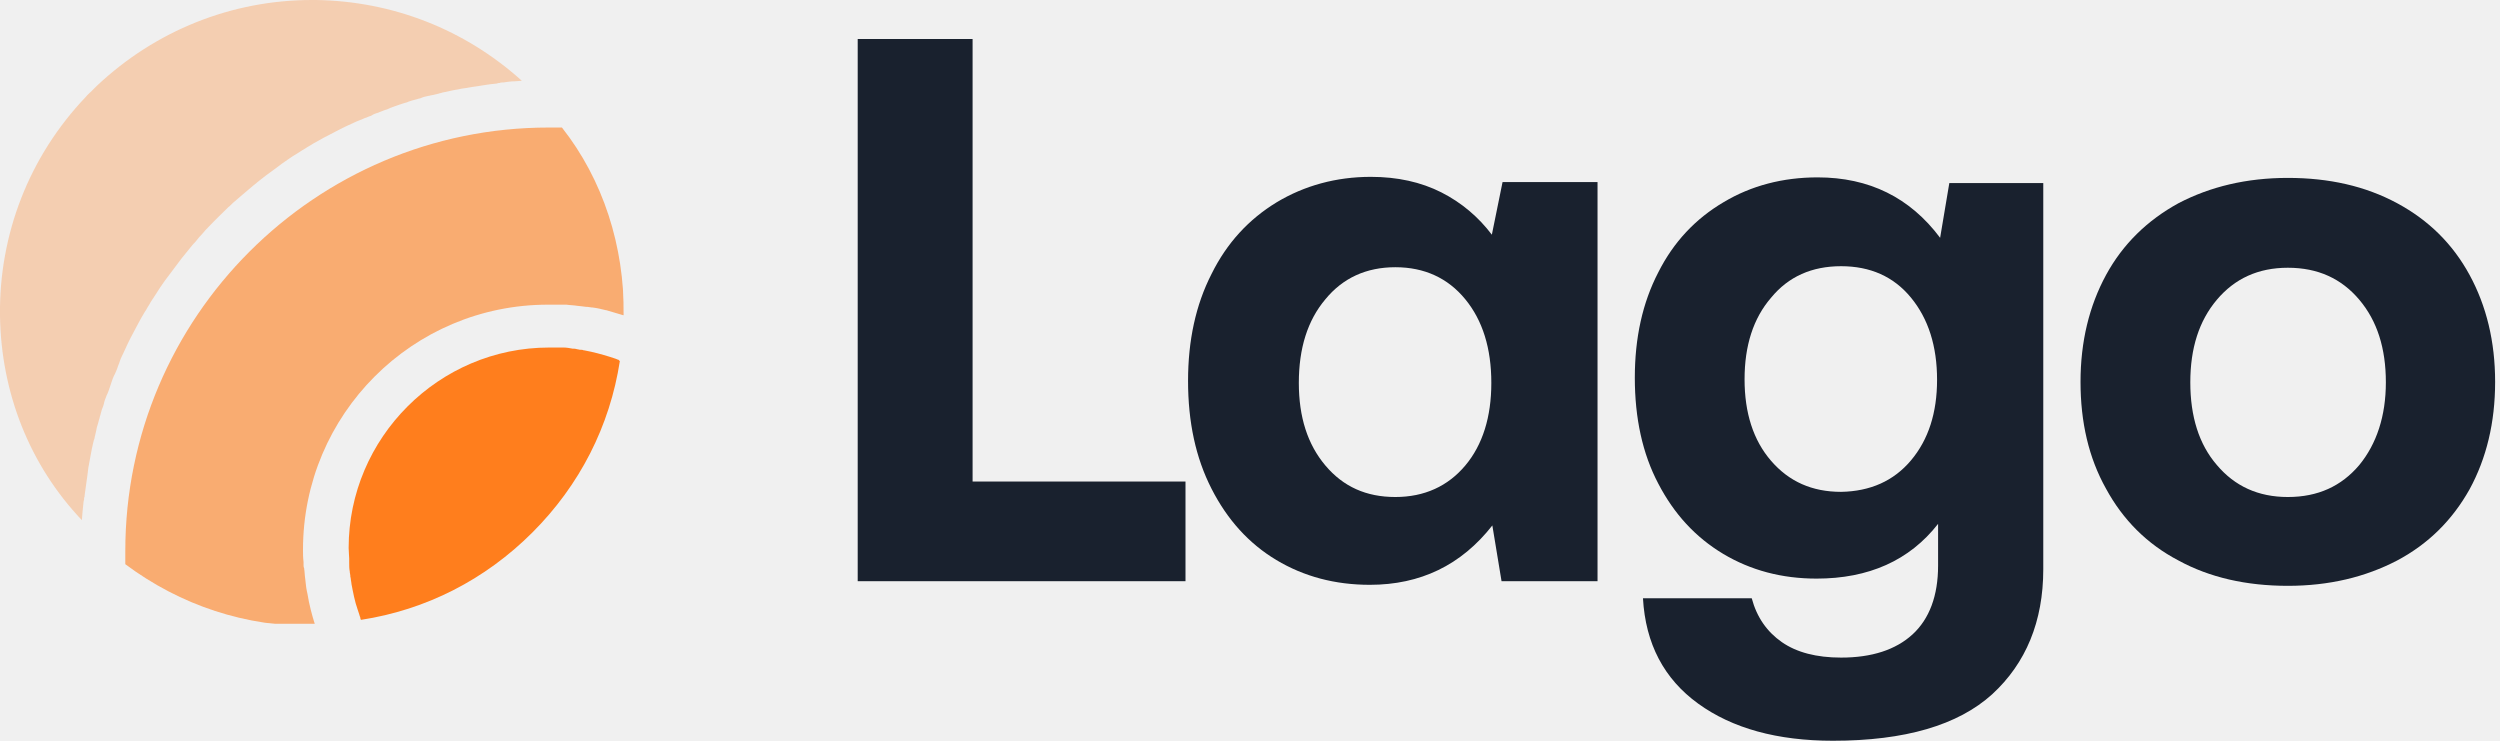
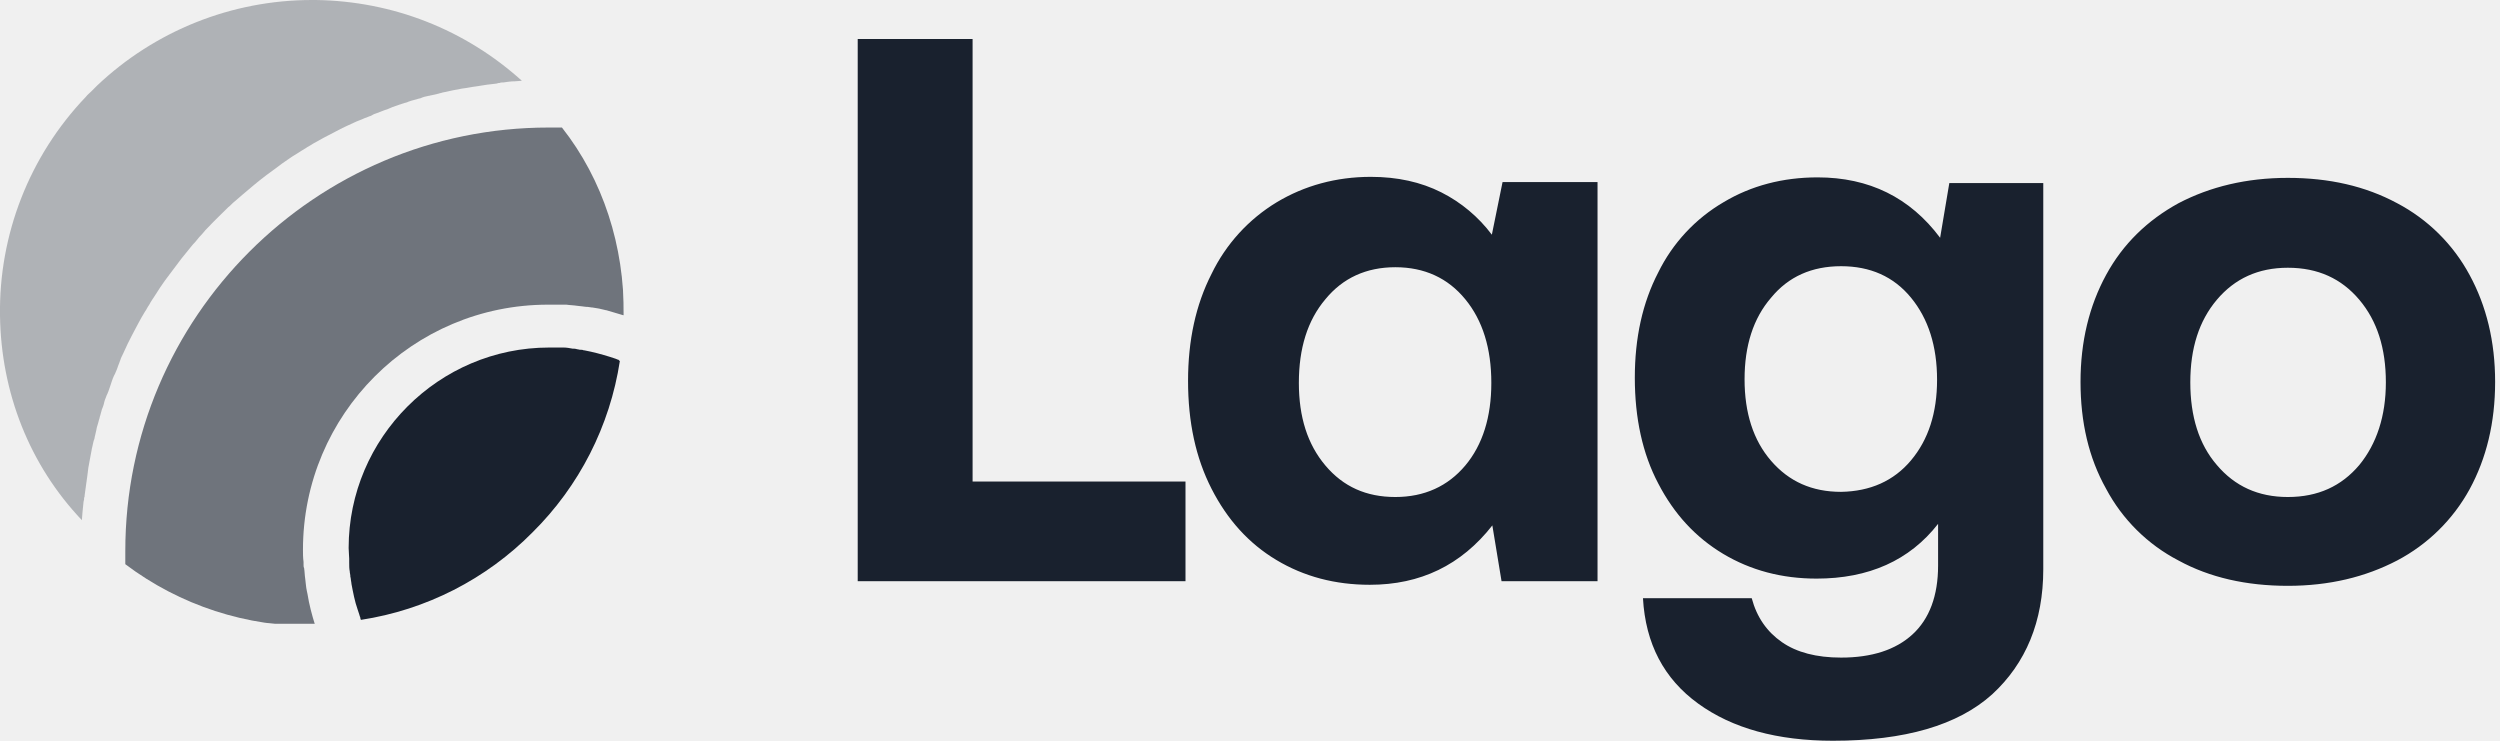
- <svg xmlns="http://www.w3.org/2000/svg" width="81" height="24" viewBox="0 0 81 24" fill="none">
-   <g clip-path="url(#clip0_502_1335)">
-     <g clip-path="url(#clip1_502_1335)">
-       <path d="M70.585 18.161C69.56 17.626 68.782 16.839 68.236 15.835C67.674 14.832 67.409 13.677 67.409 12.372C67.409 11.067 67.691 9.913 68.236 8.909C68.782 7.905 69.576 7.136 70.585 6.583C71.611 6.048 72.786 5.764 74.126 5.764C75.466 5.764 76.64 6.031 77.666 6.583C78.692 7.136 79.469 7.905 80.015 8.909C80.561 9.913 80.842 11.067 80.842 12.372C80.842 13.694 80.561 14.848 80.015 15.852C79.452 16.856 78.675 17.626 77.666 18.161C76.64 18.696 75.466 18.981 74.126 18.981C72.786 18.981 71.595 18.713 70.585 18.161ZM76.442 15.066C77.004 14.38 77.302 13.476 77.302 12.389C77.302 11.285 77.021 10.398 76.442 9.712C75.863 9.026 75.102 8.675 74.126 8.675C73.166 8.675 72.405 9.026 71.826 9.712C71.247 10.398 70.966 11.285 70.966 12.389C70.966 13.493 71.247 14.397 71.826 15.066C72.405 15.752 73.166 16.103 74.126 16.103C75.102 16.103 75.863 15.752 76.442 15.066Z" fill="#19212E" />
-       <path d="M66.202 5.931V18.446C66.202 20.135 65.639 21.491 64.547 22.494C63.439 23.498 61.719 24 59.386 24C57.583 24 56.127 23.599 55.019 22.796C53.91 21.992 53.315 20.855 53.232 19.383H56.756C56.921 20.002 57.252 20.47 57.732 20.805C58.212 21.139 58.857 21.306 59.651 21.306C60.643 21.306 61.421 21.055 61.967 20.554C62.513 20.052 62.794 19.299 62.794 18.328V16.973C61.867 18.161 60.544 18.747 58.857 18.747C57.732 18.747 56.723 18.479 55.829 17.944C54.936 17.408 54.241 16.655 53.728 15.668C53.216 14.698 52.968 13.543 52.968 12.239C52.968 10.95 53.216 9.813 53.728 8.825C54.225 7.838 54.936 7.086 55.846 6.55C56.739 6.015 57.765 5.747 58.89 5.747C60.561 5.747 61.884 6.4 62.86 7.705L63.158 5.931H66.202ZM61.917 14.915C62.48 14.246 62.761 13.376 62.761 12.305C62.761 11.218 62.48 10.331 61.917 9.645C61.355 8.959 60.594 8.625 59.651 8.625C58.708 8.625 57.947 8.959 57.384 9.645C56.805 10.315 56.524 11.201 56.524 12.289C56.524 13.376 56.805 14.263 57.384 14.932C57.963 15.601 58.708 15.936 59.651 15.936C60.594 15.919 61.355 15.585 61.917 14.915Z" fill="#19212E" />
-       <path d="M51.76 5.931V18.831H48.65L48.352 17.024C47.343 18.312 46.02 18.948 44.382 18.948C43.257 18.948 42.248 18.68 41.354 18.145C40.461 17.609 39.766 16.84 39.254 15.836C38.741 14.832 38.493 13.678 38.493 12.339C38.493 11.034 38.741 9.88 39.254 8.876C39.75 7.872 40.461 7.102 41.371 6.55C42.264 6.015 43.29 5.73 44.415 5.73C45.275 5.73 46.036 5.898 46.698 6.232C47.359 6.567 47.905 7.035 48.336 7.604L48.683 5.898H51.76V5.931ZM47.475 15.083C48.038 14.414 48.319 13.51 48.319 12.406C48.319 11.285 48.038 10.382 47.475 9.696C46.913 9.01 46.152 8.658 45.209 8.658C44.266 8.658 43.505 9.01 42.943 9.696C42.364 10.382 42.082 11.285 42.082 12.406C42.082 13.51 42.364 14.397 42.943 15.083C43.522 15.769 44.266 16.103 45.209 16.103C46.152 16.103 46.913 15.752 47.475 15.083Z" fill="#19212E" />
-       <path d="M27.789 18.83V1.263H31.512V15.601H38.41V18.83H27.789Z" fill="#19212E" />
+ <svg xmlns="http://www.w3.org/2000/svg" fill="none" viewBox="0 0 81 24">
+   <g clip-path="url(#a)">
+     <g fill="#19212E" clip-path="url(#b)">
+       <path d="M70.585 18.161a5.558 5.558 0 0 1-2.348-2.326c-.563-1.003-.828-2.158-.828-3.463 0-1.305.282-2.46.828-3.463.545-1.004 1.34-1.773 2.349-2.326 1.025-.535 2.2-.82 3.54-.82 1.34 0 2.514.268 3.54.82a5.654 5.654 0 0 1 2.349 2.326c.546 1.004.827 2.158.827 3.463 0 1.322-.281 2.476-.827 3.48a5.709 5.709 0 0 1-2.35 2.309c-1.025.535-2.2.82-3.54.82-1.34 0-2.53-.268-3.54-.82Zm5.857-3.095c.562-.686.86-1.59.86-2.677 0-1.104-.281-1.991-.86-2.677-.58-.686-1.34-1.037-2.316-1.037-.96 0-1.72.351-2.3 1.037-.579.686-.86 1.573-.86 2.677s.281 2.008.86 2.677c.58.686 1.34 1.037 2.3 1.037.976 0 1.737-.351 2.316-1.037ZM66.202 5.931v12.514c0 1.69-.563 3.045-1.654 4.05C63.438 23.497 61.718 24 59.386 24c-1.803 0-3.259-.401-4.367-1.205-1.108-.803-1.704-1.94-1.787-3.413h3.524c.165.62.496 1.088.976 1.422.48.335 1.125.502 1.919.502.992 0 1.77-.25 2.316-.753.546-.501.827-1.254.827-2.225v-1.355c-.926 1.188-2.25 1.774-3.937 1.774-1.125 0-2.134-.268-3.028-.803-.893-.536-1.588-1.289-2.1-2.276-.513-.97-.761-2.125-.761-3.43 0-1.288.248-2.426.76-3.413a5.389 5.389 0 0 1 2.118-2.275c.893-.535 1.919-.803 3.044-.803 1.67 0 2.994.652 3.97 1.957l.298-1.773h3.044Zm-4.285 8.984c.563-.669.844-1.539.844-2.61 0-1.087-.281-1.974-.844-2.66-.562-.686-1.323-1.02-2.266-1.02-.943 0-1.704.334-2.267 1.02-.579.67-.86 1.556-.86 2.644 0 1.087.281 1.974.86 2.643.58.67 1.324 1.004 2.267 1.004.943-.017 1.704-.351 2.266-1.02ZM51.76 5.931v12.9h-3.11l-.298-1.808c-1.009 1.289-2.332 1.924-3.97 1.924-1.125 0-2.134-.267-3.027-.803-.894-.535-1.589-1.305-2.101-2.308-.513-1.004-.761-2.159-.761-3.497 0-1.305.248-2.46.76-3.463a5.52 5.52 0 0 1 2.118-2.326c.893-.535 1.919-.82 3.044-.82.86 0 1.621.168 2.283.502a4.696 4.696 0 0 1 1.638 1.372l.347-1.706h3.077v.033Zm-4.285 9.152c.563-.67.844-1.573.844-2.677 0-1.121-.281-2.025-.844-2.71-.562-.687-1.323-1.038-2.266-1.038-.943 0-1.704.351-2.266 1.037-.58.686-.86 1.59-.86 2.71 0 1.105.28 1.992.86 2.678.579.686 1.323 1.02 2.266 1.02.943 0 1.704-.351 2.266-1.02ZM27.79 18.83V1.263h3.722v14.338h6.898v3.23H27.79Z" />
    </g>
-     <g clip-path="url(#clip2_502_1335)">
-       <path d="M20.084 11.693C19.759 13.805 18.785 15.717 17.251 17.251C15.717 18.785 13.805 19.759 11.693 20.084C11.693 20.066 11.675 20.048 11.675 20.03V20.012C11.657 19.976 11.657 19.958 11.639 19.904C11.621 19.85 11.603 19.796 11.585 19.741C11.495 19.489 11.441 19.2 11.386 18.911V18.893C11.386 18.857 11.368 18.821 11.368 18.785V18.767C11.368 18.731 11.35 18.695 11.35 18.677V18.641C11.35 18.605 11.332 18.569 11.332 18.514C11.314 18.424 11.314 18.334 11.314 18.226V18.19C11.314 18.172 11.314 18.154 11.314 18.135V18.099C11.314 17.991 11.296 17.883 11.296 17.756C11.296 14.184 14.22 11.26 17.793 11.26C17.901 11.26 18.027 11.26 18.135 11.26H18.171C18.189 11.26 18.207 11.26 18.226 11.26H18.262C18.352 11.26 18.46 11.278 18.55 11.296C18.587 11.296 18.641 11.296 18.695 11.314C18.731 11.314 18.767 11.332 18.785 11.332H18.803C18.839 11.332 18.875 11.332 18.911 11.351H18.929C19.218 11.405 19.489 11.477 19.777 11.567C19.832 11.585 19.886 11.603 19.94 11.621C19.976 11.639 19.994 11.639 20.03 11.657H20.048C20.048 11.675 20.066 11.693 20.084 11.693Z" fill="#FF7E1D" />
-       <path opacity="0.6" d="M20.21 10.213H20.192C20.03 10.159 19.868 10.123 19.705 10.069C19.687 10.069 19.669 10.051 19.633 10.051C19.489 10.015 19.344 9.979 19.182 9.961C19.182 9.961 19.182 9.961 19.164 9.961C19.128 9.961 19.074 9.943 19.038 9.943H19.002C18.947 9.943 18.893 9.925 18.857 9.925C18.803 9.925 18.731 9.907 18.695 9.907C18.587 9.889 18.46 9.889 18.352 9.871C18.316 9.871 18.28 9.871 18.244 9.871H18.153C18.027 9.871 17.901 9.871 17.756 9.871C13.371 9.871 9.817 13.425 9.817 17.811C9.817 17.937 9.817 18.063 9.835 18.207V18.298C9.835 18.334 9.835 18.37 9.853 18.406C9.871 18.514 9.871 18.641 9.889 18.749C9.889 18.803 9.907 18.857 9.907 18.911C9.907 18.965 9.925 19.02 9.925 19.056C9.943 19.128 9.943 19.182 9.961 19.236C10.015 19.579 10.105 19.922 10.214 20.265C10.214 20.265 10.214 20.265 10.214 20.283C7.976 20.319 5.847 19.615 4.06 18.28C4.06 18.244 4.06 18.207 4.06 18.189C4.06 18.081 4.06 17.955 4.06 17.847C4.06 10.286 10.214 4.132 17.774 4.132C17.883 4.132 18.009 4.132 18.117 4.132C18.153 4.132 18.189 4.132 18.207 4.132C19.543 5.829 20.229 7.976 20.21 10.213Z" fill="#FF7E1D" />
-       <path opacity="0.3" d="M16.908 2.617C16.836 2.617 16.746 2.635 16.674 2.635C16.547 2.635 16.439 2.653 16.313 2.671C16.277 2.671 16.223 2.671 16.186 2.689C16.15 2.689 16.132 2.689 16.096 2.707C15.88 2.725 15.663 2.761 15.447 2.797C15.284 2.815 15.14 2.851 14.977 2.869C14.887 2.887 14.779 2.905 14.689 2.923C14.58 2.941 14.472 2.977 14.346 2.995C14.31 3.014 14.256 3.014 14.22 3.032C14.147 3.05 14.057 3.068 13.985 3.086C13.949 3.086 13.931 3.104 13.895 3.104C13.805 3.122 13.714 3.14 13.642 3.176C13.606 3.194 13.552 3.194 13.516 3.212C13.444 3.23 13.389 3.248 13.317 3.266C13.263 3.284 13.209 3.302 13.173 3.32C13.083 3.338 13.011 3.374 12.938 3.392C12.92 3.392 12.902 3.411 12.884 3.411C12.776 3.447 12.668 3.483 12.559 3.537C12.433 3.573 12.325 3.627 12.216 3.663C12.144 3.681 12.072 3.717 12.018 3.753C11.946 3.771 11.892 3.808 11.819 3.826C11.711 3.88 11.585 3.916 11.477 3.97C11.278 4.06 11.08 4.15 10.881 4.259C10.629 4.385 10.394 4.511 10.141 4.656C10.069 4.71 9.979 4.746 9.907 4.8C9.817 4.854 9.726 4.908 9.618 4.98C9.528 5.035 9.438 5.089 9.365 5.143C9.293 5.197 9.203 5.251 9.131 5.305C9.059 5.359 8.986 5.414 8.914 5.468C8.734 5.594 8.571 5.72 8.409 5.847C8.337 5.901 8.283 5.955 8.21 6.009C8.102 6.099 7.976 6.208 7.868 6.298C7.777 6.37 7.687 6.46 7.597 6.532C7.525 6.586 7.471 6.659 7.398 6.713C7.182 6.929 6.965 7.128 6.749 7.362C6.677 7.435 6.623 7.489 6.568 7.561C6.478 7.651 6.406 7.741 6.334 7.832C6.226 7.94 6.135 8.066 6.045 8.174C5.991 8.247 5.937 8.301 5.883 8.373C5.756 8.535 5.63 8.716 5.504 8.878C5.45 8.95 5.395 9.023 5.341 9.095C5.287 9.167 5.233 9.257 5.179 9.329C5.125 9.42 5.071 9.492 5.017 9.582C4.962 9.672 4.89 9.762 4.836 9.871C4.782 9.943 4.746 10.033 4.692 10.105C4.547 10.34 4.421 10.592 4.295 10.827C4.186 11.026 4.096 11.224 4.006 11.422C3.952 11.531 3.898 11.639 3.862 11.765C3.844 11.819 3.807 11.892 3.789 11.964C3.753 12.036 3.735 12.108 3.699 12.162C3.645 12.271 3.609 12.397 3.573 12.505C3.537 12.614 3.501 12.722 3.447 12.83C3.447 12.848 3.429 12.866 3.429 12.884C3.392 12.956 3.374 13.047 3.356 13.119C3.338 13.173 3.32 13.227 3.302 13.263C3.284 13.335 3.266 13.389 3.248 13.462C3.23 13.498 3.23 13.552 3.212 13.588C3.194 13.678 3.158 13.768 3.14 13.841C3.14 13.859 3.122 13.895 3.122 13.931C3.104 14.003 3.086 14.093 3.068 14.165C3.068 14.201 3.05 14.238 3.032 14.292C3.014 14.4 2.977 14.508 2.959 14.635C2.941 14.725 2.923 14.815 2.905 14.923C2.869 15.086 2.851 15.23 2.833 15.393C2.797 15.609 2.779 15.825 2.743 16.042C2.743 16.078 2.743 16.096 2.725 16.132C2.725 16.168 2.725 16.204 2.707 16.259C2.689 16.385 2.689 16.493 2.671 16.619C2.671 16.692 2.653 16.782 2.653 16.854C0.956 15.068 0.036 12.722 -2.57459e-05 10.232C-0.036 7.579 0.956 5.053 2.779 3.14C2.833 3.068 2.905 3.014 2.959 2.959C3.014 2.905 3.086 2.833 3.14 2.779C5.035 0.992 7.507 0 10.105 0H10.232C12.722 0.036 15.068 0.956 16.908 2.617Z" fill="#FF7E1D" />
+     <g clip-path="url(#c)">
+       <g fill="#19212E" clip-path="url(#d)">
+         <path d="M20.084 11.693a9.936 9.936 0 0 1-2.833 5.558 9.936 9.936 0 0 1-5.558 2.833c0-.018-.018-.036-.018-.054v-.018c-.018-.036-.018-.054-.036-.108a77.22 77.22 0 0 1-.054-.163c-.09-.252-.144-.541-.199-.83v-.018c0-.036-.018-.072-.018-.108v-.018c0-.036-.018-.072-.018-.09v-.036c0-.036-.018-.073-.018-.127-.018-.09-.018-.18-.018-.288v-.127c0-.108-.018-.216-.018-.343 0-3.573 2.924-6.496 6.497-6.496h.469c.09 0 .198.018.288.036.037 0 .09 0 .145.018.036 0 .072.018.09.018h.018c.036 0 .072 0 .108.018h.018c.289.055.56.127.848.217l.163.054c.036.018.054.018.09.036h.018c0 .018.018.036.036.036Z" />
+         <path d="M20.21 10.213h-.018c-.162-.054-.324-.09-.487-.144-.018 0-.036-.018-.072-.018a3.327 3.327 0 0 0-.451-.09h-.018c-.036 0-.09-.018-.126-.018H19c-.054 0-.108-.018-.144-.018-.054 0-.126-.018-.162-.018-.108-.018-.235-.018-.343-.036H17.756a7.94 7.94 0 0 0-7.94 7.94c0 .126 0 .252.019.396v.09c0 .037 0 .073.018.109.018.108.018.235.036.343 0 .054.018.108.018.162 0 .054.018.108.018.145.018.072.018.126.036.18.054.343.144.686.252 1.029v.018A9.94 9.94 0 0 1 4.06 18.28V17.847c0-7.561 6.154-13.715 13.714-13.715H18.207c1.336 1.697 2.022 3.844 2.003 6.082Z" opacity=".6" />
+         <path d="M16.908 2.617c-.072 0-.162.018-.234.018-.127 0-.235.018-.361.036-.036 0-.09 0-.127.018-.036 0-.054 0-.09.018a8.027 8.027 0 0 0-.65.09c-.162.018-.306.054-.469.072-.09.018-.198.036-.288.054-.109.018-.217.054-.343.072-.036.019-.09.019-.127.037-.072.018-.162.036-.234.054-.036 0-.054.018-.09.018-.09.018-.18.036-.253.072-.036.018-.09.018-.126.036-.072.018-.127.036-.199.054-.054.018-.108.036-.144.054-.09.018-.162.054-.235.072-.018 0-.036.019-.054.019a2.41 2.41 0 0 0-.325.126c-.126.036-.234.09-.342.126a.669.669 0 0 0-.199.09c-.072.018-.126.055-.199.073-.108.054-.234.09-.342.144-.199.09-.397.18-.596.289a14.83 14.83 0 0 0-.74.397c-.072.054-.162.09-.234.144-.09.054-.18.108-.289.18-.09.055-.18.109-.253.163-.072.054-.162.108-.234.162l-.217.163c-.18.126-.343.252-.505.379-.072.054-.126.108-.198.162-.109.09-.235.199-.343.289-.09.072-.18.162-.271.234-.072.054-.126.127-.199.18-.216.217-.433.416-.65.65a1.797 1.797 0 0 0-.18.199c-.09.09-.162.18-.234.27-.108.109-.199.235-.289.343-.054.073-.108.127-.162.199-.127.162-.253.343-.38.505l-.162.217c-.054.072-.108.162-.162.234-.054.09-.108.163-.162.253-.055.09-.127.18-.18.289-.055.072-.091.162-.145.234-.145.235-.271.487-.397.722a8.989 8.989 0 0 0-.289.595 1.957 1.957 0 0 0-.144.343c-.018.054-.054.127-.073.199-.036.072-.054.144-.09.198-.054.109-.09.235-.126.343-.036.108-.072.217-.126.325 0 .018-.018.036-.018.054-.037.072-.055.163-.073.235-.018.054-.036.108-.054.144-.018.072-.036.127-.054.199-.018.036-.018.09-.036.126-.018.09-.054.18-.072.253 0 .018-.018.054-.018.09-.018.072-.036.162-.054.234 0 .037-.018.073-.036.127-.018.108-.055.216-.073.343-.018.09-.036.18-.054.288a4.216 4.216 0 0 0-.072.47c-.036.216-.054.432-.09.65 0 .035 0 .053-.018.09 0 .035 0 .072-.018.126-.018.126-.018.234-.036.36 0 .073-.018.163-.018.235C.956 15.068.036 12.722 0 10.232A10.042 10.042 0 0 1 2.779 3.14c.054-.072.126-.126.18-.18l.18-.181A10.123 10.123 0 0 1 10.106 0h.127c2.49.036 4.836.956 6.676 2.617Z" opacity=".3" />
+       </g>
    </g>
  </g>
  <defs>
-     <clipPath id="clip0_502_1335">
-       <rect width="80.842" height="24" fill="white" />
+     <clipPath id="a">
+       <path fill="#fff" d="M0 0h80.842v24H0z" />
    </clipPath>
-     <clipPath id="clip1_502_1335">
-       <rect width="53.053" height="22.737" fill="white" transform="translate(27.7894 1.26318)" />
+     <clipPath id="b">
+       <path fill="#fff" d="M27.79 1.263h53.052V24H27.79z" />
    </clipPath>
-     <clipPath id="clip2_502_1335">
-       <rect width="20.21" height="20.21" fill="white" />
+     <clipPath id="c">
+       <path fill="#fff" d="M0 0h20.21v20.21H0z" />
+     </clipPath>
+     <clipPath id="d">
+       <path fill="#fff" d="M0 0h20.21v20.21H0z" />
    </clipPath>
  </defs>
</svg>
